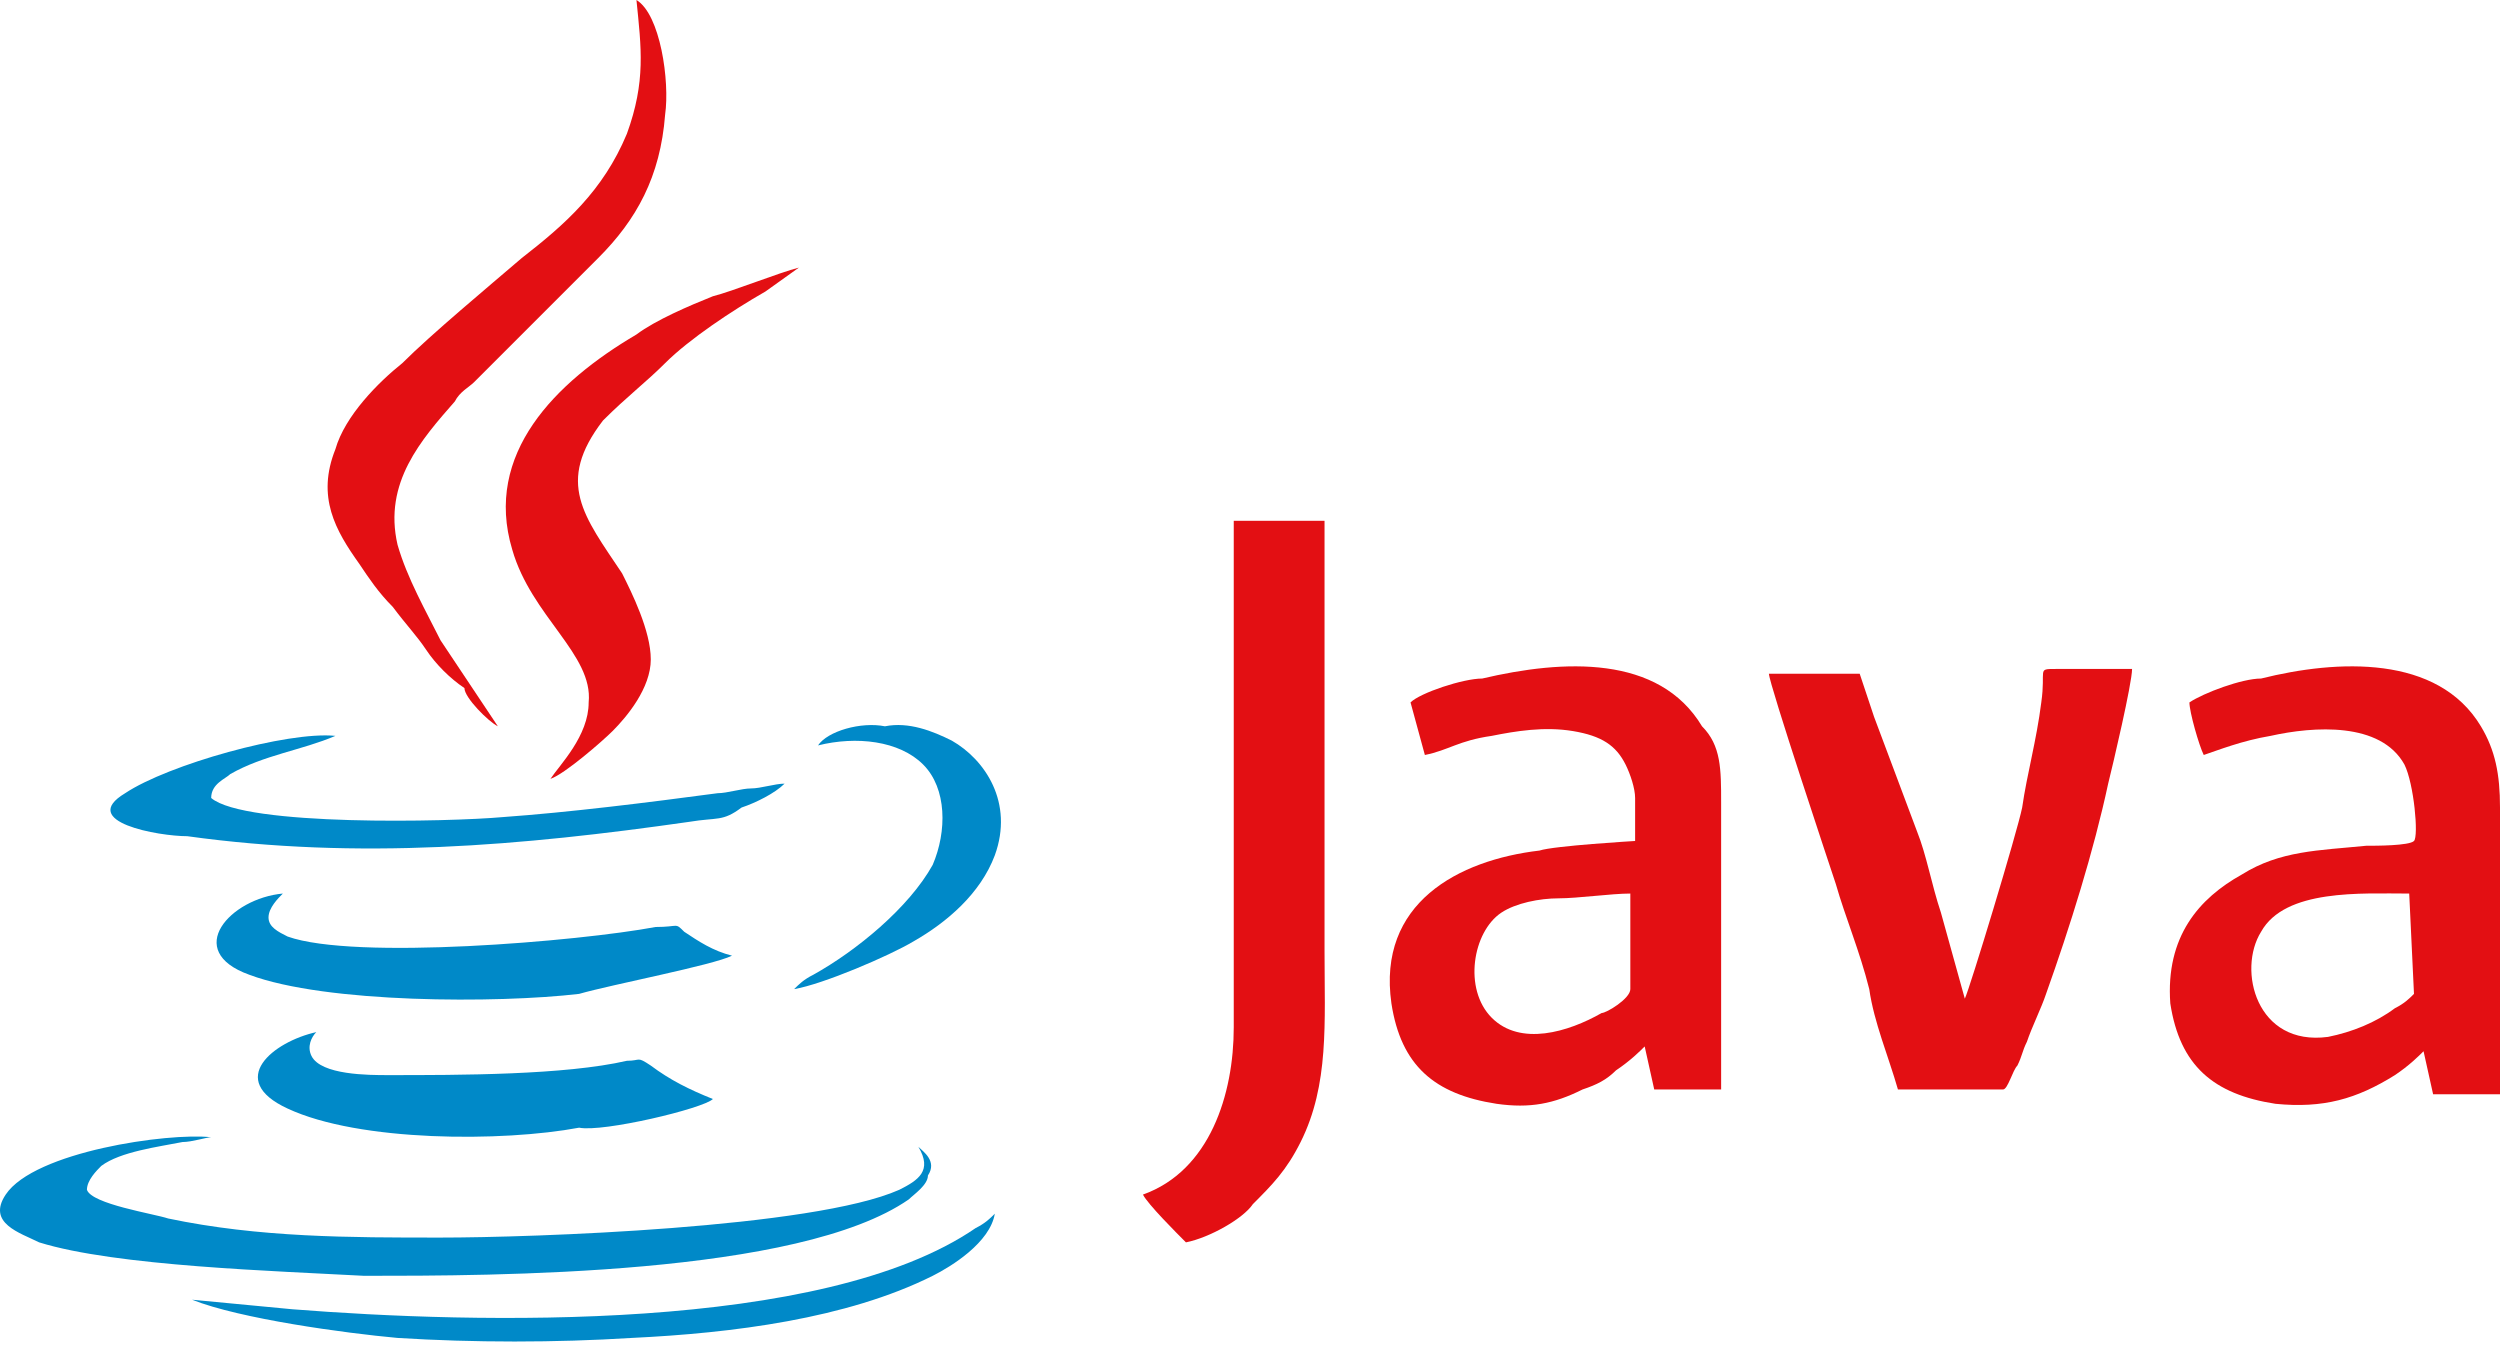
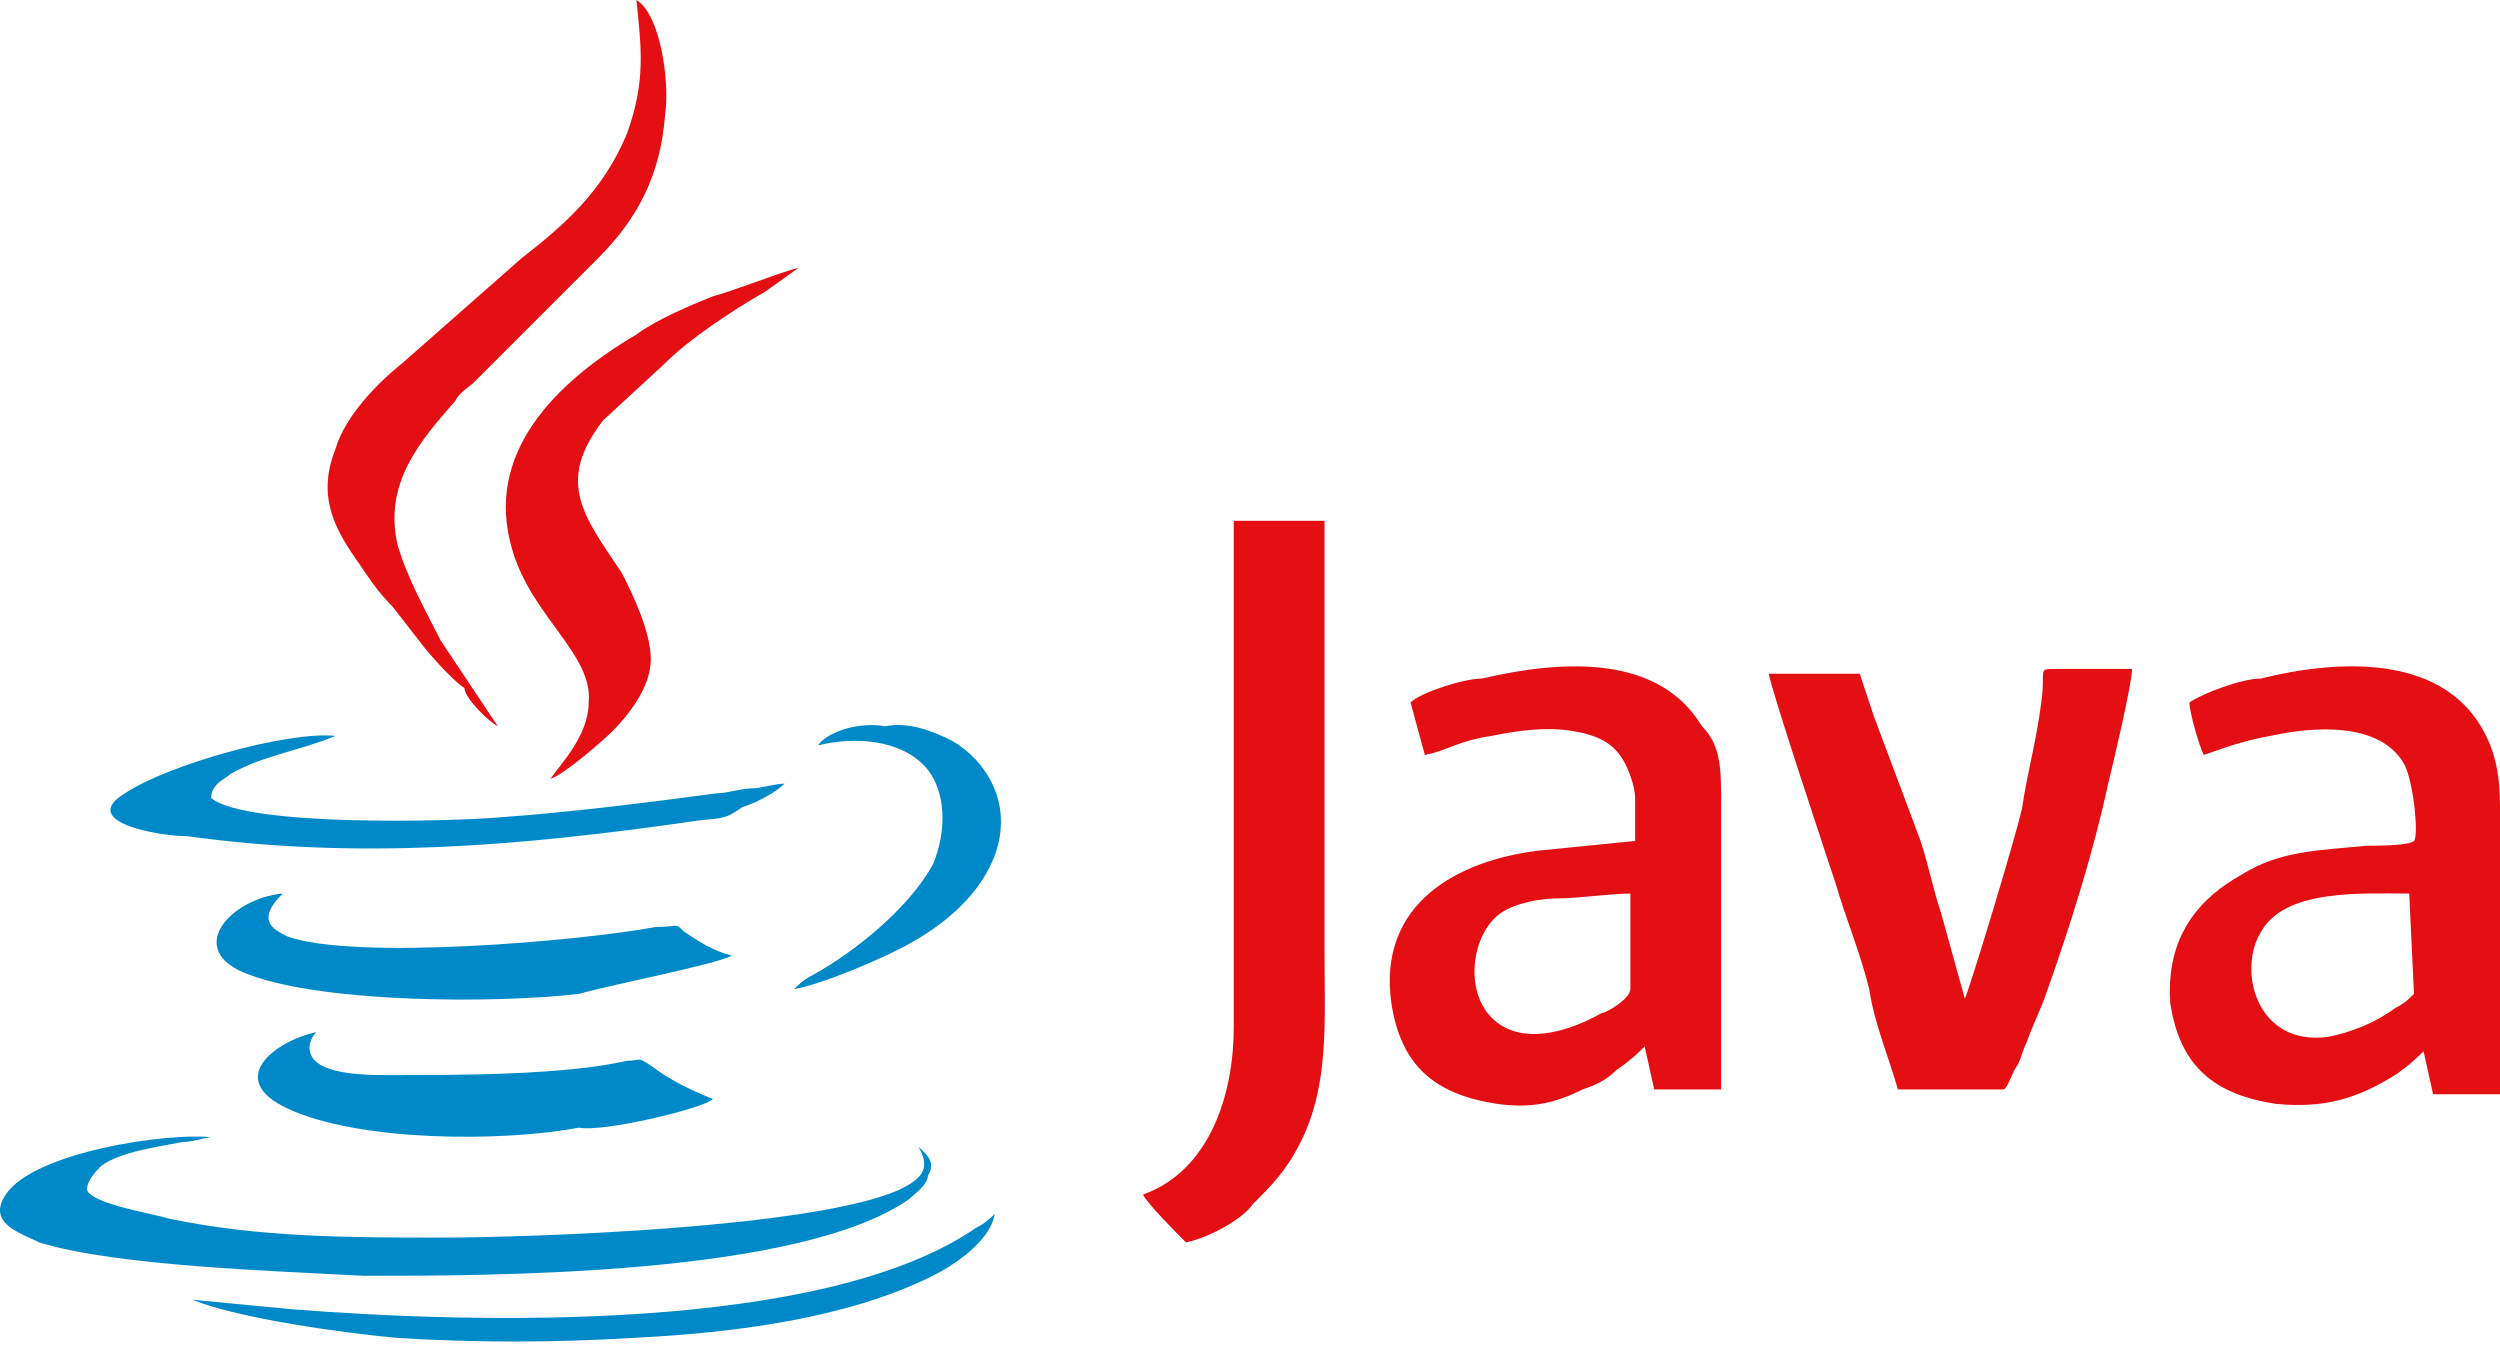
- <svg xmlns="http://www.w3.org/2000/svg" width="150" height="81" viewBox="0 0 150 81" fill="none">
-   <path fill-rule="evenodd" clip-rule="evenodd" d="M97.82 59.347C97.82 59.92 96.387 60.781 96.1 60.781C94.093 61.927 91.226 62.787 89.506 61.067C87.786 59.347 88.359 55.907 90.079 54.76C90.94 54.186 92.373 53.9 93.52 53.9C94.667 53.9 96.674 53.613 97.82 53.613V59.347ZM84.632 42.145L85.492 45.299C86.926 45.012 87.499 44.439 89.506 44.152C90.94 43.865 92.66 43.578 94.38 43.865C96.1 44.152 96.96 44.725 97.534 45.872C97.82 46.446 98.107 47.306 98.107 47.879V50.459C98.107 50.459 93.233 50.746 92.373 51.033C87.499 51.606 82.625 54.186 83.485 60.207C84.059 63.934 86.066 65.654 89.793 66.228C91.8 66.514 93.233 66.228 94.954 65.368C95.814 65.081 96.387 64.794 96.96 64.221C97.82 63.648 98.394 63.074 98.681 62.787L99.254 65.368H103.268C103.268 64.508 103.268 55.047 103.268 53.9C103.268 51.893 103.268 50.173 103.268 48.166C103.268 46.159 103.268 44.725 102.121 43.578C99.541 39.278 93.807 39.565 88.933 40.712C87.786 40.712 85.206 41.572 84.632 42.145Z" fill="#E30F13" />
-   <path fill-rule="evenodd" clip-rule="evenodd" d="M144.839 59.634C144.553 59.92 144.266 60.207 143.693 60.494C142.546 61.354 141.112 61.927 139.679 62.214C135.378 62.787 134.232 58.2 135.665 55.907C137.099 53.326 141.686 53.613 144.553 53.613L144.839 59.634ZM131.365 42.145C131.365 42.718 131.938 44.725 132.225 45.299C133.085 45.012 134.518 44.439 136.238 44.152C138.819 43.578 142.833 43.292 144.266 45.872C144.839 47.019 145.126 50.173 144.839 50.459C144.553 50.746 142.546 50.746 141.972 50.746C139.105 51.033 136.812 51.033 134.518 52.466C131.938 53.9 129.931 56.193 130.218 60.207C130.791 63.934 132.798 65.654 136.525 66.228C139.392 66.514 141.399 65.941 143.693 64.508C144.553 63.934 145.126 63.361 145.413 63.074L145.986 65.654H150V48.452C150 46.446 149.713 45.012 148.853 43.578C146.273 39.278 140.252 39.565 135.665 40.712C134.518 40.712 132.225 41.572 131.365 42.145Z" fill="#E30F13" />
-   <path fill-rule="evenodd" clip-rule="evenodd" d="M113.876 65.368H120.183C120.47 65.368 120.756 64.221 121.043 63.934C121.33 63.361 121.33 63.074 121.617 62.501C121.903 61.641 122.477 60.494 122.763 59.634C124.197 55.62 125.63 51.033 126.49 47.019C126.777 45.872 127.924 40.998 127.924 40.138H123.337C122.19 40.138 122.763 40.138 122.477 42.145C122.19 44.439 121.617 46.446 121.33 48.452C121.043 49.886 118.176 59.347 117.889 59.92L116.456 54.76C115.883 53.04 115.596 51.319 115.022 49.886L112.442 43.005C112.155 42.145 111.869 41.285 111.582 40.425H106.135C106.135 40.998 109.862 52.179 110.149 53.04C110.722 55.047 111.582 57.053 112.155 59.347C112.442 61.354 113.302 63.361 113.876 65.368Z" fill="#E30F13" />
-   <path fill-rule="evenodd" clip-rule="evenodd" d="M74.025 39.851V61.641C74.025 65.654 72.591 70.242 68.577 71.675C68.864 72.249 70.584 73.969 71.157 74.542C72.591 74.255 74.598 73.109 75.171 72.249C76.318 71.102 77.178 70.242 78.038 68.521C79.758 65.081 79.472 61.354 79.472 57.053C79.472 48.452 79.472 39.851 79.472 31.25C78.898 31.25 75.171 31.25 74.025 31.25V39.851Z" fill="#E30F13" />
-   <path fill-rule="evenodd" clip-rule="evenodd" d="M29.872 43.578L28.152 40.998C27.579 40.138 27.006 39.278 26.432 38.418C25.572 36.698 24.425 34.691 23.852 32.684C22.992 28.957 25.285 26.376 27.292 24.083C27.579 23.509 28.152 23.223 28.439 22.936C30.733 20.642 33.6 17.775 35.893 15.482C38.187 13.188 39.62 10.608 39.907 6.881C40.194 4.874 39.62 0.86 38.187 0C38.474 2.867 38.76 4.874 37.613 8.028C36.18 11.468 33.886 13.475 31.306 15.482C29.299 17.202 25.859 20.069 24.139 21.789C22.705 22.936 20.698 24.943 20.125 26.95C18.978 29.817 20.125 31.824 21.558 33.831C22.132 34.691 22.705 35.551 23.565 36.411C24.425 37.558 24.999 38.131 25.572 38.991C26.145 39.851 27.006 40.711 27.866 41.285C27.866 41.858 29.299 43.292 29.872 43.578Z" fill="#E30F13" />
-   <path fill-rule="evenodd" clip-rule="evenodd" d="M55.102 68.808C55.962 70.242 55.102 70.815 53.955 71.388C48.795 73.682 31.88 74.255 26.432 74.255C20.985 74.255 15.537 74.255 10.09 73.109C9.23 72.822 5.503 72.249 5.216 71.388C5.216 70.815 5.79 70.242 6.076 69.955C7.223 69.095 9.517 68.808 10.95 68.522C11.524 68.522 12.384 68.235 12.671 68.235C10.09 67.948 2.063 69.095 0.342 71.675C-0.804 73.395 1.203 73.969 2.349 74.542C6.937 75.976 16.684 76.262 21.845 76.549C29.586 76.549 47.935 76.549 54.529 71.962C54.816 71.675 55.676 71.102 55.676 70.528C56.249 69.668 55.389 69.095 55.102 68.808Z" fill="#0089C8" />
-   <path fill-rule="evenodd" clip-rule="evenodd" d="M33.026 46.732C33.886 46.445 36.18 44.438 36.753 43.865C37.614 43.005 39.047 41.285 39.047 39.565C39.047 37.844 37.9 35.551 37.327 34.404C35.033 30.964 33.313 28.957 36.18 25.23C37.614 23.796 38.76 22.936 39.907 21.789C41.341 20.356 43.921 18.636 45.928 17.489L47.935 16.055C46.788 16.342 43.921 17.489 42.774 17.775C41.341 18.349 39.334 19.209 38.187 20.069C33.313 22.936 29.012 27.236 30.733 32.971C31.88 36.984 35.607 39.278 35.32 42.145C35.32 44.152 33.6 45.872 33.026 46.732Z" fill="#E30F13" />
-   <path fill-rule="evenodd" clip-rule="evenodd" d="M42.774 65.941C41.341 65.368 40.194 64.794 39.047 63.934C38.187 63.361 38.474 63.647 37.614 63.647C33.886 64.507 27.579 64.507 23.279 64.507C22.132 64.507 19.265 64.507 18.691 63.361C18.405 62.787 18.691 62.214 18.978 61.927C16.398 62.501 13.531 64.794 17.258 66.514C21.558 68.521 30.159 68.521 34.746 67.661C36.18 67.948 42.201 66.514 42.774 65.941Z" fill="#0089C8" />
-   <path fill-rule="evenodd" clip-rule="evenodd" d="M43.921 57.34C42.774 57.053 41.914 56.48 41.054 55.906C40.48 55.333 40.767 55.62 39.334 55.62C34.746 56.48 21.271 57.627 17.258 56.193C16.684 55.906 16.111 55.62 16.111 55.046C16.111 54.473 16.684 53.9 16.971 53.613C13.817 53.9 10.95 57.053 14.964 58.487C19.551 60.207 29.872 60.207 34.746 59.633C36.753 59.06 42.774 57.913 43.921 57.34Z" fill="#0089C8" />
-   <path fill-rule="evenodd" clip-rule="evenodd" d="M47.075 47.019C46.501 47.019 45.641 47.306 45.068 47.306C44.494 47.306 43.634 47.592 43.061 47.592C38.76 48.166 34.173 48.739 30.159 49.026C27.006 49.312 14.678 49.599 12.671 47.879C12.671 47.019 13.531 46.732 13.817 46.445C15.824 45.299 18.118 45.012 20.125 44.152C17.258 43.865 10.09 45.872 7.51 47.592C4.643 49.312 9.517 50.172 11.237 50.172C21.558 51.606 31.306 50.746 41.341 49.312C43.061 49.026 43.347 49.312 44.494 48.452C45.354 48.166 46.501 47.592 47.075 47.019Z" fill="#0089C8" />
-   <path fill-rule="evenodd" clip-rule="evenodd" d="M11.524 77.983C14.391 79.129 20.698 79.989 23.852 80.276C28.439 80.563 33.313 80.563 37.9 80.276C43.921 79.989 50.802 79.129 55.962 76.549C57.109 75.976 59.403 74.542 59.689 72.822C59.403 73.109 59.116 73.395 58.542 73.682C49.368 79.989 28.439 79.416 17.544 78.556L11.524 77.983Z" fill="#0089C8" />
-   <path fill-rule="evenodd" clip-rule="evenodd" d="M49.081 44.725C51.375 44.152 53.955 44.438 55.389 45.872C56.822 47.305 56.822 49.886 55.962 51.892C54.529 54.473 51.375 57.053 48.795 58.487C48.221 58.773 47.935 59.06 47.648 59.347C49.368 59.06 53.382 57.34 54.816 56.48C56.822 55.333 58.829 53.613 59.689 51.319C60.836 48.165 59.116 45.585 57.109 44.438C55.962 43.865 54.529 43.291 53.095 43.578C51.662 43.291 49.655 43.865 49.081 44.725Z" fill="#0089C8" />
+ <svg xmlns="http://www.w3.org/2000/svg" width="150" height="81" fill="none" fill-rule="evenodd">
+   <path d="M97.821 59.347c0 .573-1.433 1.434-1.72 1.434-2.007 1.147-4.874 2.007-6.594.287s-1.147-5.161.573-6.307c.86-.573 2.294-.86 3.441-.86s3.154-.287 4.301-.287v5.734zM84.632 42.145l.86 3.154c1.433-.287 2.007-.86 4.014-1.147 1.433-.287 3.154-.573 4.874-.287s2.58.86 3.154 2.007c.287.573.573 1.433.573 2.007v2.58l-5.734.573c-4.874.573-9.748 3.154-8.888 9.174.573 3.727 2.58 5.447 6.307 6.021 2.007.287 3.44 0 5.161-.86.86-.287 1.433-.573 2.007-1.147.86-.573 1.433-1.147 1.72-1.434l.573 2.58h4.014V53.9v-5.734c0-2.007 0-3.44-1.147-4.587-2.58-4.3-8.314-4.014-13.188-2.867-1.147 0-3.727.86-4.3 1.434zm60.207 17.489c-.286.287-.573.573-1.146.86-1.147.86-2.581 1.434-4.014 1.72-4.301.573-5.447-4.014-4.014-6.307 1.434-2.58 6.021-2.294 8.888-2.294l.286 6.021zm-13.474-17.489c0 .573.573 2.58.86 3.154.86-.287 2.293-.86 4.013-1.147 2.581-.573 6.595-.86 8.028 1.72.573 1.147.86 4.301.573 4.587s-2.293.287-2.867.287c-2.867.287-5.16.287-7.454 1.72-2.58 1.434-4.587 3.727-4.3 7.741.573 3.727 2.58 5.447 6.307 6.021 2.867.287 4.874-.287 7.168-1.72.86-.573 1.433-1.147 1.72-1.433l.573 2.58H150V48.452c0-2.007-.287-3.44-1.147-4.874-2.58-4.3-8.601-4.014-13.188-2.867-1.147 0-3.44.86-4.3 1.434zm-17.489 23.223h6.307c.287 0 .573-1.147.86-1.434.287-.573.287-.86.574-1.433.286-.86.86-2.007 1.146-2.867 1.434-4.014 2.867-8.601 3.727-12.615.287-1.147 1.434-6.021 1.434-6.881h-4.587c-1.147 0-.574 0-.86 2.007-.287 2.294-.86 4.301-1.147 6.307-.287 1.434-3.154 10.895-3.441 11.468l-1.433-5.161c-.573-1.72-.86-3.44-1.434-4.874l-2.58-6.881-.86-2.58h-5.447c0 .573 3.727 11.755 4.014 12.615.573 2.007 1.433 4.014 2.006 6.307.287 2.007 1.147 4.014 1.721 6.021zM74.025 39.851V61.64c0 4.014-1.434 8.601-5.447 10.035.287.573 2.007 2.294 2.58 2.867 1.433-.287 3.44-1.434 4.014-2.294 1.147-1.147 2.007-2.007 2.867-3.727 1.72-3.44 1.433-7.167 1.433-11.468V31.25h-5.447v8.601zm-44.152 3.727l-1.72-2.58-1.72-2.58c-.86-1.72-2.007-3.727-2.58-5.734-.86-3.727 1.433-6.307 3.44-8.601.287-.573.86-.86 1.147-1.147l7.454-7.454c2.294-2.294 3.727-4.874 4.014-8.601C40.194 4.874 39.62.86 38.187 0c.287 2.867.573 4.874-.573 8.028-1.433 3.44-3.727 5.447-6.307 7.454l-7.167 6.307c-1.434 1.147-3.44 3.154-4.014 5.161-1.147 2.867 0 4.874 1.433 6.881.573.86 1.147 1.72 2.007 2.58l2.007 2.58s1.434 1.72 2.294 2.294c0 .573 1.433 2.007 2.007 2.294z" fill="#e30f13" />
+   <path d="M55.102 68.808c.86 1.433 0 2.007-1.147 2.58-5.161 2.294-22.076 2.867-27.523 2.867s-10.895 0-16.342-1.147c-.86-.287-4.587-.86-4.874-1.72 0-.573.573-1.147.86-1.433 1.147-.86 3.44-1.147 4.874-1.433.573 0 1.434-.287 1.72-.287-2.58-.287-10.608.86-12.328 3.44-1.147 1.72.86 2.294 2.007 2.867 4.587 1.434 14.335 1.72 19.496 2.007 7.741 0 26.09 0 32.684-4.587.287-.287 1.147-.86 1.147-1.433.573-.86-.287-1.434-.573-1.72z" fill="#0089c8" />
+   <path d="M33.026 46.732c.86-.287 3.154-2.294 3.727-2.867.86-.86 2.294-2.58 2.294-4.3s-1.147-4.014-1.72-5.161c-2.294-3.44-4.014-5.447-1.147-9.174l3.727-3.44c1.434-1.434 4.014-3.154 6.021-4.3l2.007-1.434c-1.147.287-4.014 1.434-5.161 1.72-1.433.573-3.44 1.433-4.587 2.294-4.874 2.867-9.174 7.168-7.454 12.902 1.147 4.014 4.874 6.307 4.587 9.174 0 2.007-1.72 3.727-2.294 4.587z" fill="#e30f13" />
+   <path d="M42.774 65.941c-1.433-.573-2.58-1.147-3.727-2.007-.86-.573-.573-.287-1.433-.287-3.727.86-10.035.86-14.335.86-1.147 0-4.014 0-4.587-1.147-.287-.573 0-1.147.287-1.434-2.58.573-5.447 2.867-1.72 4.587 4.301 2.007 12.902 2.007 17.489 1.147 1.434.287 7.454-1.147 8.028-1.72zm1.147-8.601c-1.147-.287-2.007-.86-2.867-1.434-.573-.573-.287-.287-1.72-.287-4.587.86-18.062 2.007-22.076.573-.573-.287-1.147-.573-1.147-1.147s.573-1.147.86-1.434c-3.154.287-6.021 3.44-2.007 4.874 4.587 1.72 14.908 1.72 19.782 1.147 2.007-.573 8.028-1.72 9.174-2.294zm3.154-10.321c-.573 0-1.433.287-2.007.287s-1.434.287-2.007.287c-4.3.573-8.888 1.147-12.901 1.434-3.154.287-15.482.573-17.489-1.147 0-.86.86-1.147 1.147-1.434 2.007-1.147 4.301-1.434 6.307-2.294-2.867-.287-10.035 1.72-12.615 3.44-2.867 1.72 2.007 2.58 3.727 2.58 10.321 1.434 20.069.573 30.104-.86 1.72-.287 2.007 0 3.154-.86.86-.287 2.007-.86 2.58-1.434zM11.524 77.983c2.867 1.147 9.174 2.007 12.328 2.294a114.71 114.71 0 0 0 14.048 0c6.021-.287 12.901-1.147 18.062-3.727 1.147-.573 3.44-2.007 3.727-3.727-.287.287-.573.573-1.147.86-9.174 6.307-30.103 5.734-40.998 4.874l-6.021-.573zm37.558-33.258c2.294-.573 4.874-.287 6.307 1.147s1.434 4.014.573 6.021c-1.434 2.58-4.587 5.161-7.168 6.594-.573.287-.86.573-1.147.86 1.72-.287 5.734-2.007 7.168-2.867 2.007-1.147 4.014-2.867 4.874-5.161 1.147-3.154-.573-5.734-2.58-6.881-1.147-.573-2.58-1.147-4.014-.86-1.434-.287-3.44.287-4.014 1.147z" fill="#0089c8" />
</svg>
